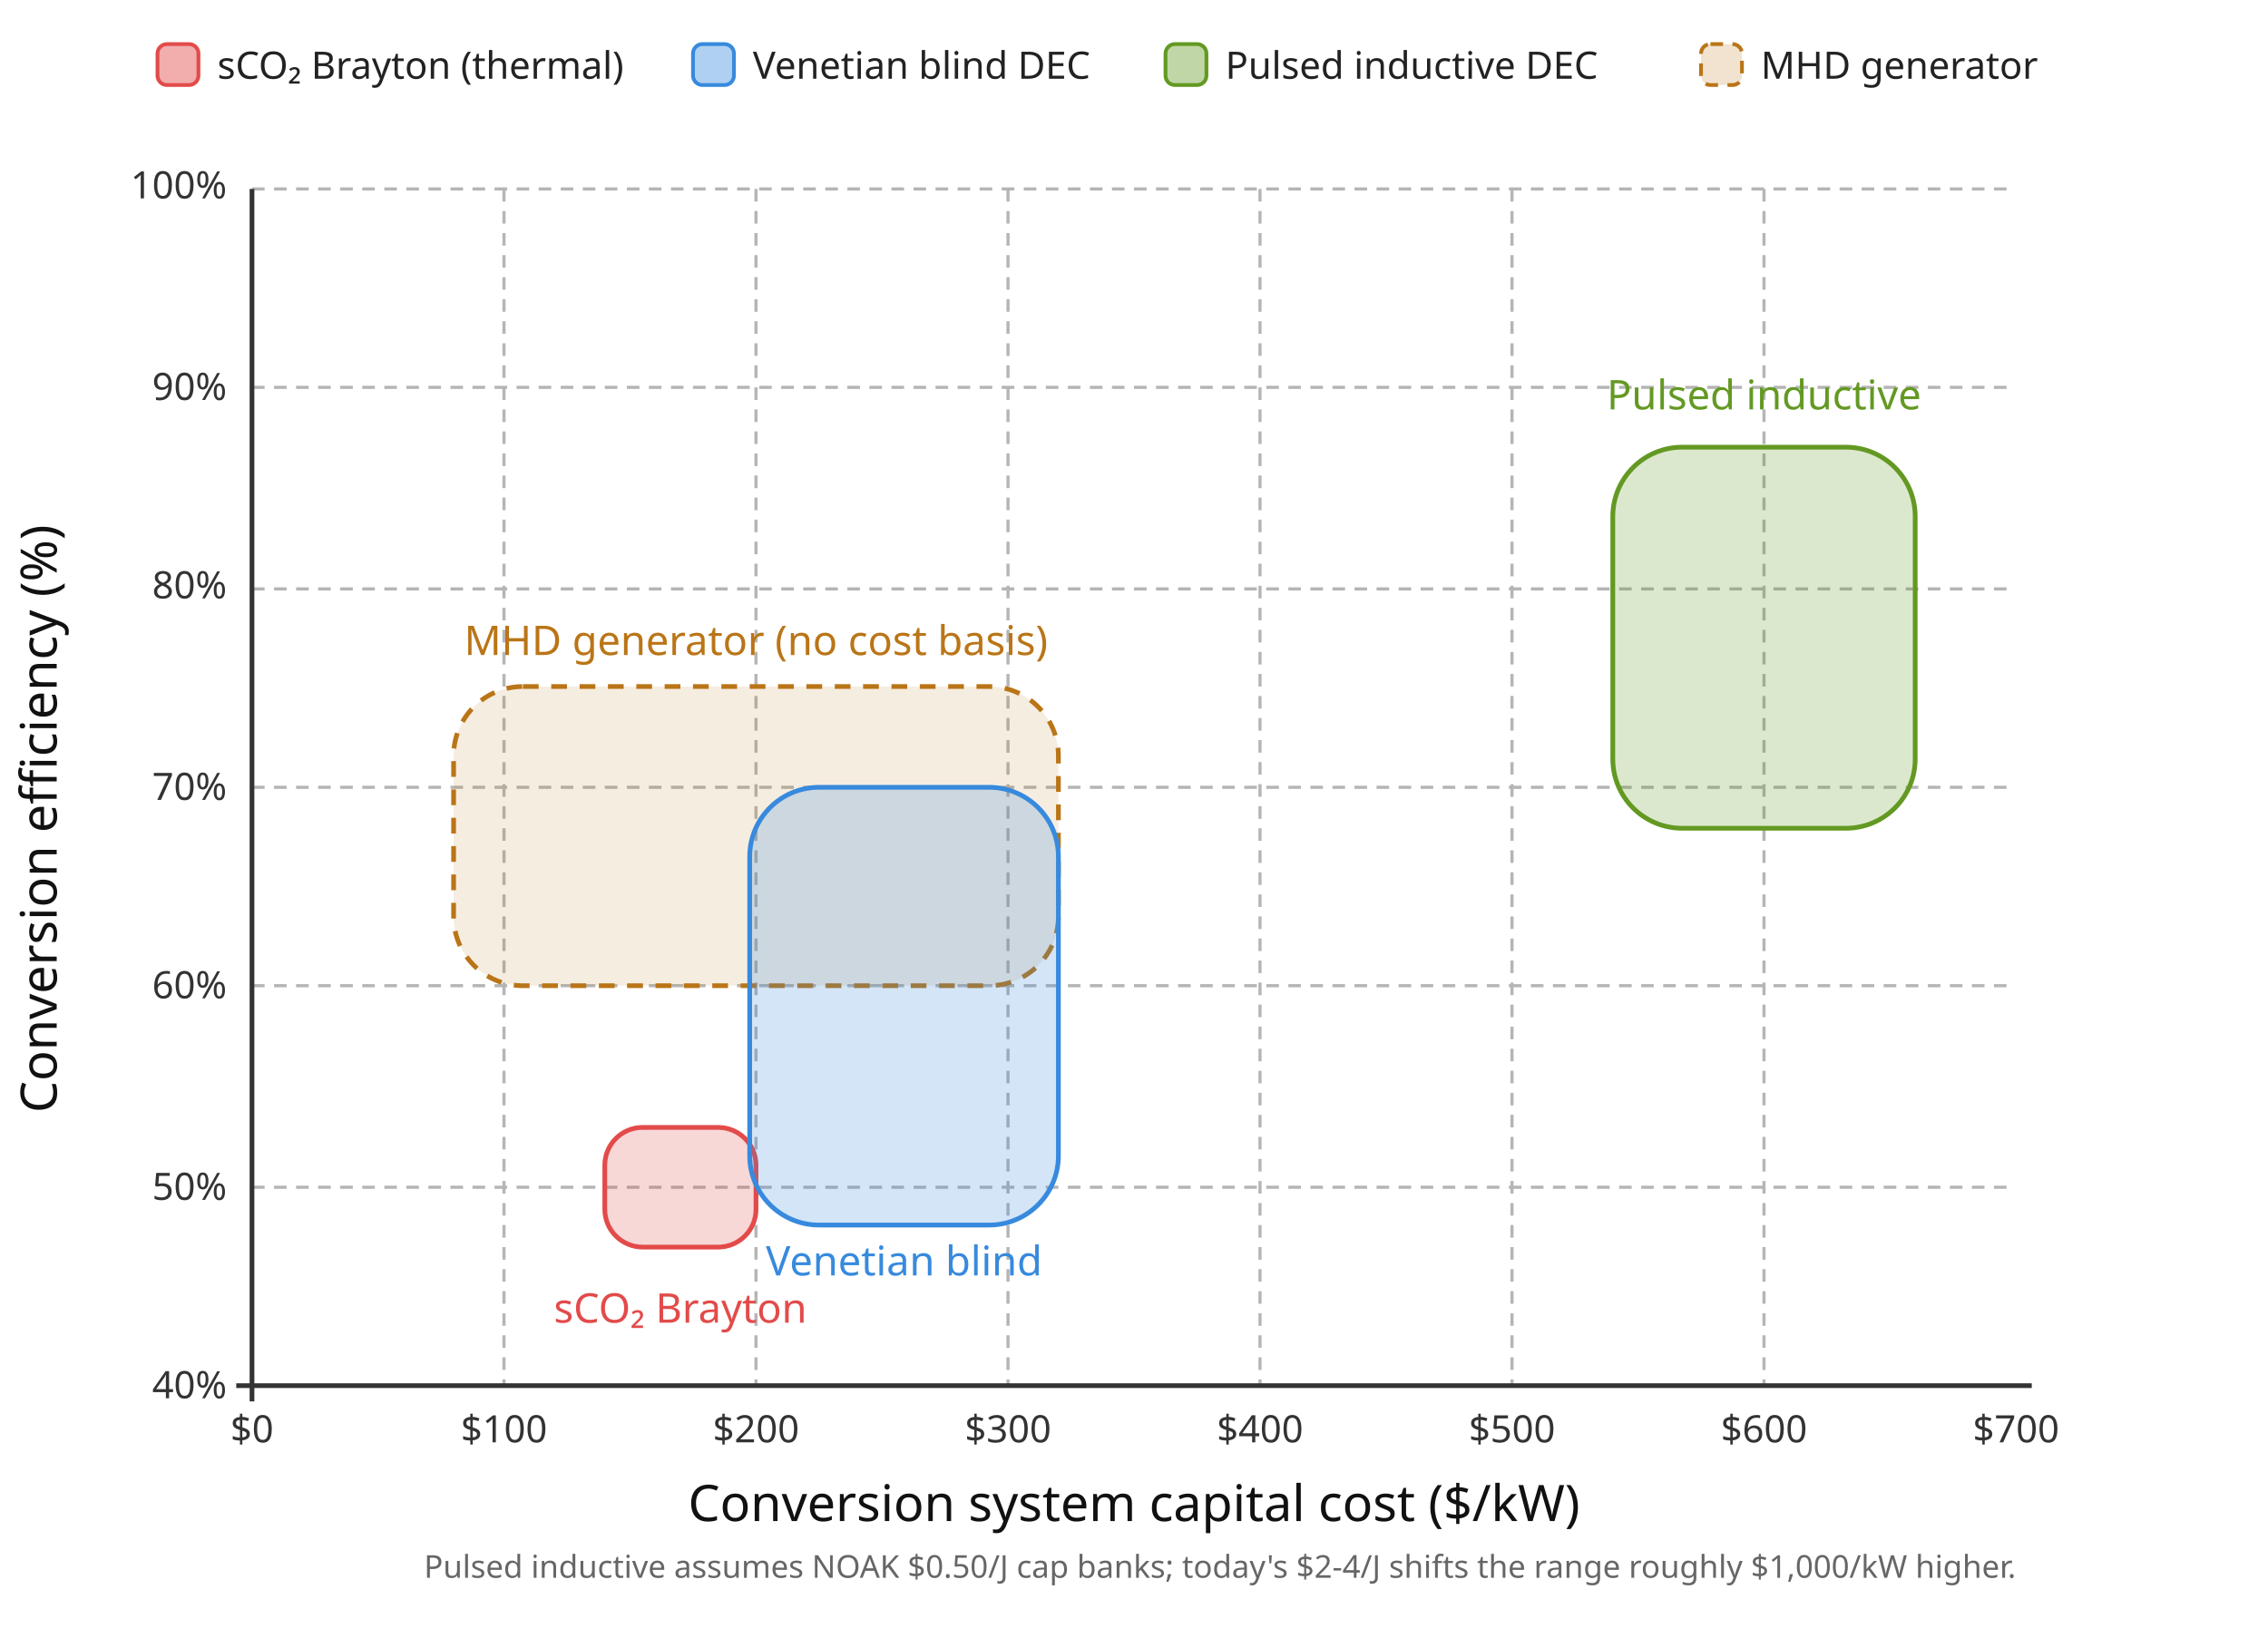
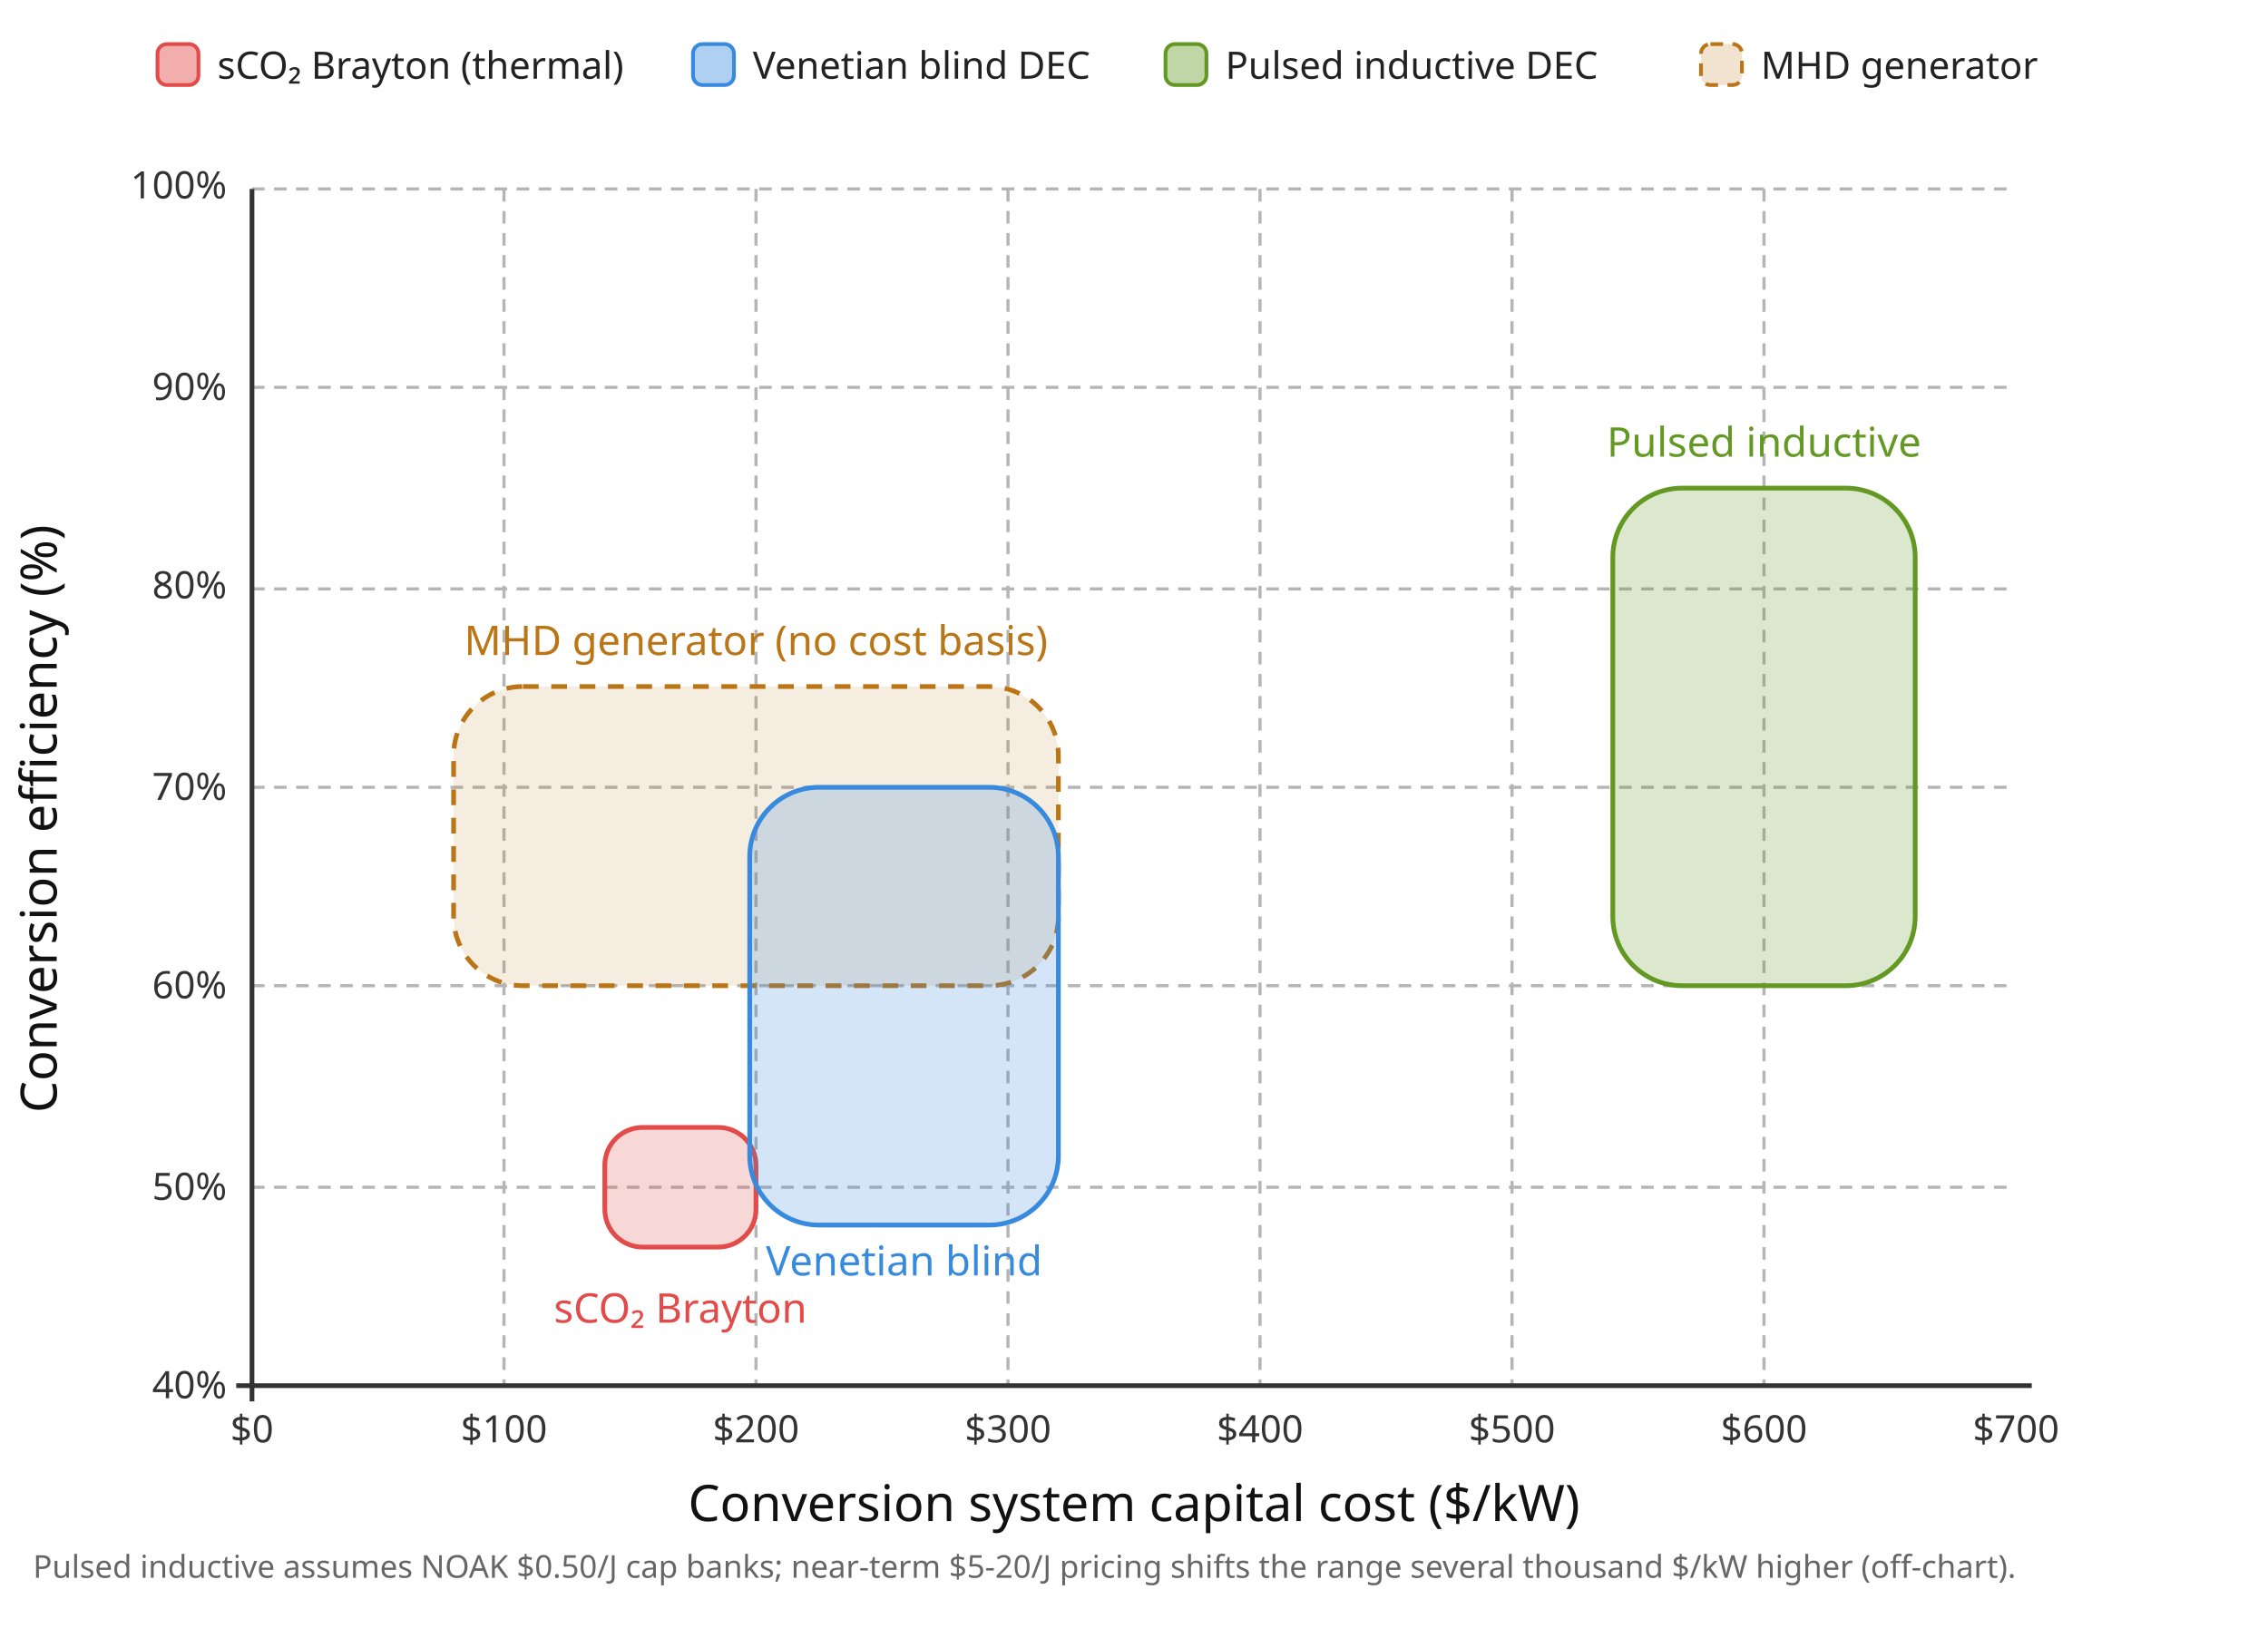
<svg xmlns="http://www.w3.org/2000/svg" viewBox="0 0 720 520" width="720" height="520">
  <defs>
    <style>.chart-grid line{stroke:#b5b5b5 !important;stroke-width:1 !important}@media (prefers-color-scheme: dark){.chart-grid line{stroke:#6a6a6a !important}.chart-axis{stroke:#bbb !important}.chart-labels text,text.chart-label{fill:#e0e0e0 !important}.chart-legend text{fill:#e0e0e0 !important}}</style>
  </defs>
  <g class="chart-grid" stroke="#d0d0d0" stroke-width="0.75" stroke-dasharray="4 3">
    <line x1="160" y1="60" x2="160" y2="440" />
    <line x1="240" y1="60" x2="240" y2="440" />
    <line x1="320" y1="60" x2="320" y2="440" />
    <line x1="400" y1="60" x2="400" y2="440" />
    <line x1="480" y1="60" x2="480" y2="440" />
    <line x1="560" y1="60" x2="560" y2="440" />
    <line x1="80" y1="377" x2="640" y2="377" />
    <line x1="80" y1="313" x2="640" y2="313" />
    <line x1="80" y1="250" x2="640" y2="250" />
    <line x1="80" y1="187" x2="640" y2="187" />
    <line x1="80" y1="123" x2="640" y2="123" />
    <line x1="80" y1="60" x2="640" y2="60" />
  </g>
  <line class="chart-axis" x1="80" y1="60" x2="80" y2="445" stroke="#333" stroke-width="1.5" />
  <line class="chart-axis" x1="75" y1="440" x2="645" y2="440" stroke="#333" stroke-width="1.5" />
  <g class="chart-labels" font-family="sans-serif" font-size="12" fill="#333" text-anchor="middle">
    <text x="80" y="458">$0</text>
    <text x="160" y="458">$100</text>
    <text x="240" y="458">$200</text>
    <text x="320" y="458">$300</text>
    <text x="400" y="458">$400</text>
    <text x="480" y="458">$500</text>
    <text x="560" y="458">$600</text>
    <text x="640" y="458">$700</text>
  </g>
  <g class="chart-labels" font-family="sans-serif" font-size="12" fill="#333" text-anchor="end">
    <text x="72" y="444">40%</text>
    <text x="72" y="381">50%</text>
    <text x="72" y="317">60%</text>
    <text x="72" y="254">70%</text>
    <text x="72" y="190">80%</text>
    <text x="72" y="127">90%</text>
    <text x="72" y="63">100%</text>
  </g>
  <text class="chart-label" x="360" y="483" font-family="sans-serif" font-size="16" fill="#111" text-anchor="middle" font-weight="500">Conversion system capital cost ($/kW)</text>
  <text class="chart-label" x="18" y="260" font-family="sans-serif" font-size="16" fill="#111" text-anchor="middle" font-weight="500" transform="rotate(-90,18,260)">Conversion efficiency (%)</text>
  <rect x="144" y="218" width="192" height="95" rx="22" ry="22" fill="rgba(186,117,23,0.13)" stroke="#BA7517" stroke-width="1.5" stroke-dasharray="5 4" />
  <rect x="192" y="358" width="48" height="38" rx="12" ry="12" fill="rgba(226,75,74,0.22)" stroke="#E24B4A" stroke-width="1.5" />
  <rect x="238" y="250" width="98" height="139" rx="22" ry="22" fill="rgba(55,138,221,0.22)" stroke="#378ADD" stroke-width="1.5" />
-   <rect x="512" y="142" width="96" height="121" rx="22" ry="22" fill="rgba(99,153,34,0.22)" stroke="#639922" stroke-width="1.5" />
+   <rect x="512" y="155" width="96" height="158" rx="22" ry="22" fill="rgba(99,153,34,0.22)" stroke="#639922" stroke-width="1.5" />
  <g font-family="sans-serif" font-size="13" font-weight="500" text-anchor="middle">
-     <text x="560" y="130" fill="#639922">Pulsed inductive</text>
+     <text x="560" y="145" fill="#639922">Pulsed inductive</text>
    <text x="240" y="208" fill="#BA7517">MHD generator (no cost basis)</text>
    <text x="287" y="405" fill="#378ADD">Venetian blind</text>
    <text x="216" y="420" fill="#E24B4A">sCO₂ Brayton</text>
  </g>
  <g font-family="sans-serif" font-size="10" fill="#666" text-anchor="end">
-     <text x="640" y="501">Pulsed inductive assumes NOAK $0.50/J cap banks; today's $2-4/J shifts the range roughly $1,000/kW higher.</text>
+     <text x="640" y="501">Pulsed inductive assumes NOAK $0.50/J cap banks; near-term $5-20/J pricing shifts the range several thousand $/kW higher (off-chart).</text>
  </g>
  <g class="chart-legend" font-family="sans-serif" font-size="12" fill="#222">
    <rect x="50" y="14" width="13" height="13" rx="3" fill="rgba(226,75,74,0.45)" stroke="#E24B4A" stroke-width="1.2" />
    <text x="69" y="25">sCO₂ Brayton (thermal)</text>
    <rect x="220" y="14" width="13" height="13" rx="3" fill="rgba(55,138,221,0.40)" stroke="#378ADD" stroke-width="1.2" />
    <text x="239" y="25">Venetian blind DEC</text>
    <rect x="370" y="14" width="13" height="13" rx="3" fill="rgba(99,153,34,0.40)" stroke="#639922" stroke-width="1.2" />
    <text x="389" y="25">Pulsed inductive DEC</text>
    <rect x="540" y="14" width="13" height="13" rx="3" fill="rgba(186,117,23,0.20)" stroke="#BA7517" stroke-width="1.2" stroke-dasharray="4 3" />
    <text x="559" y="25">MHD generator</text>
  </g>
</svg>
